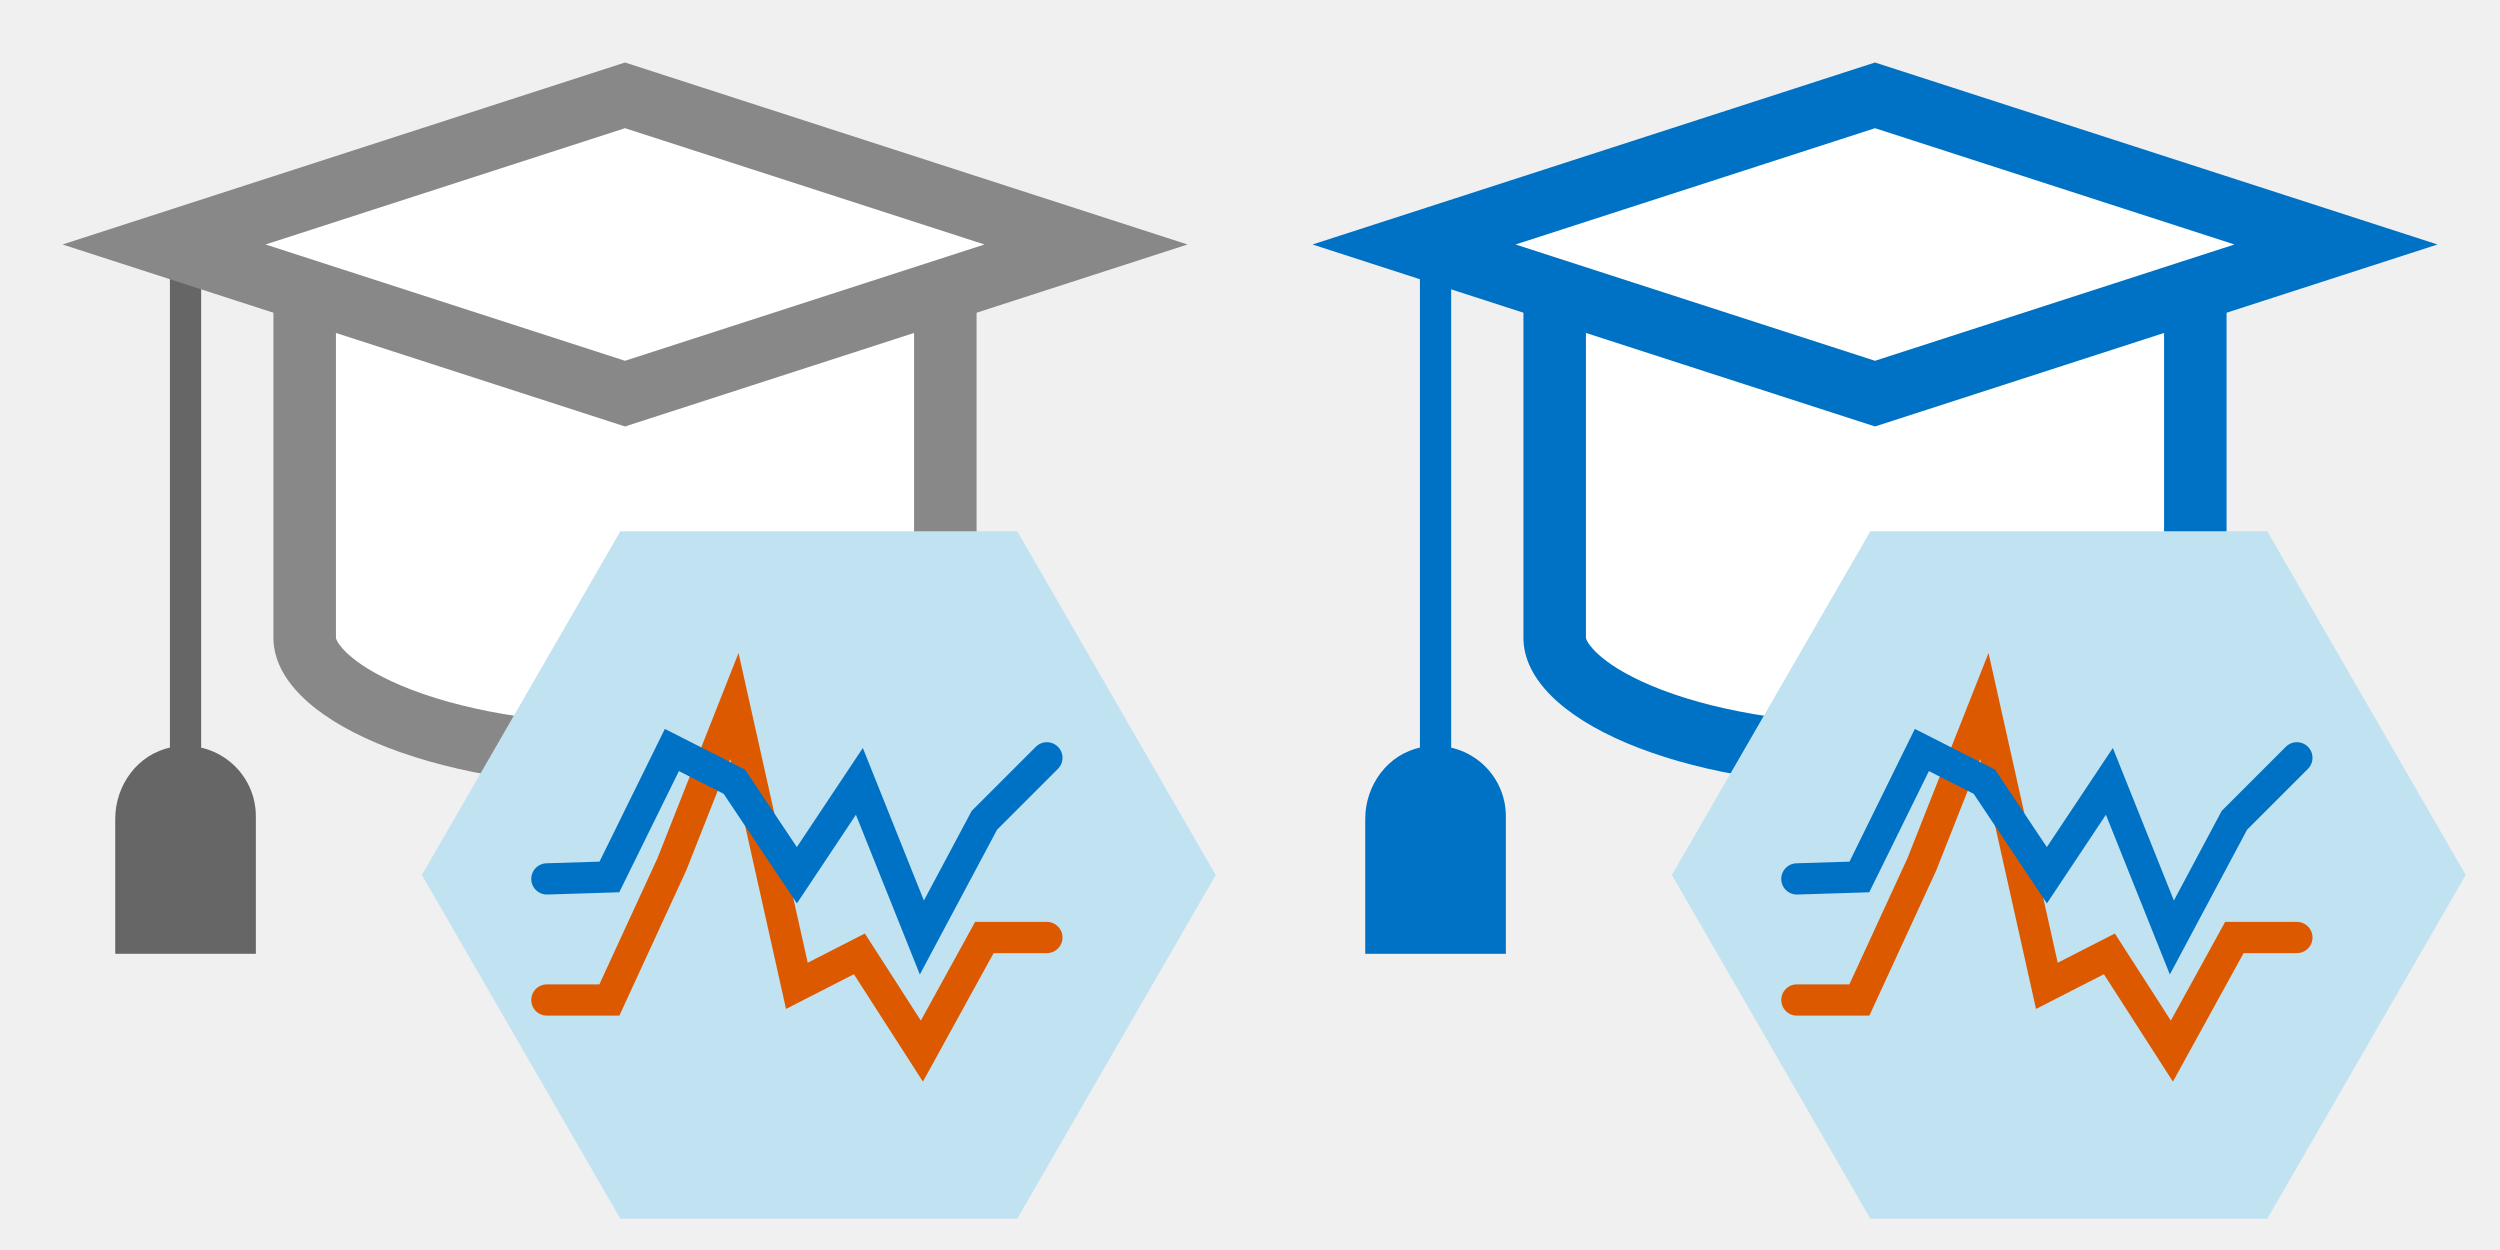
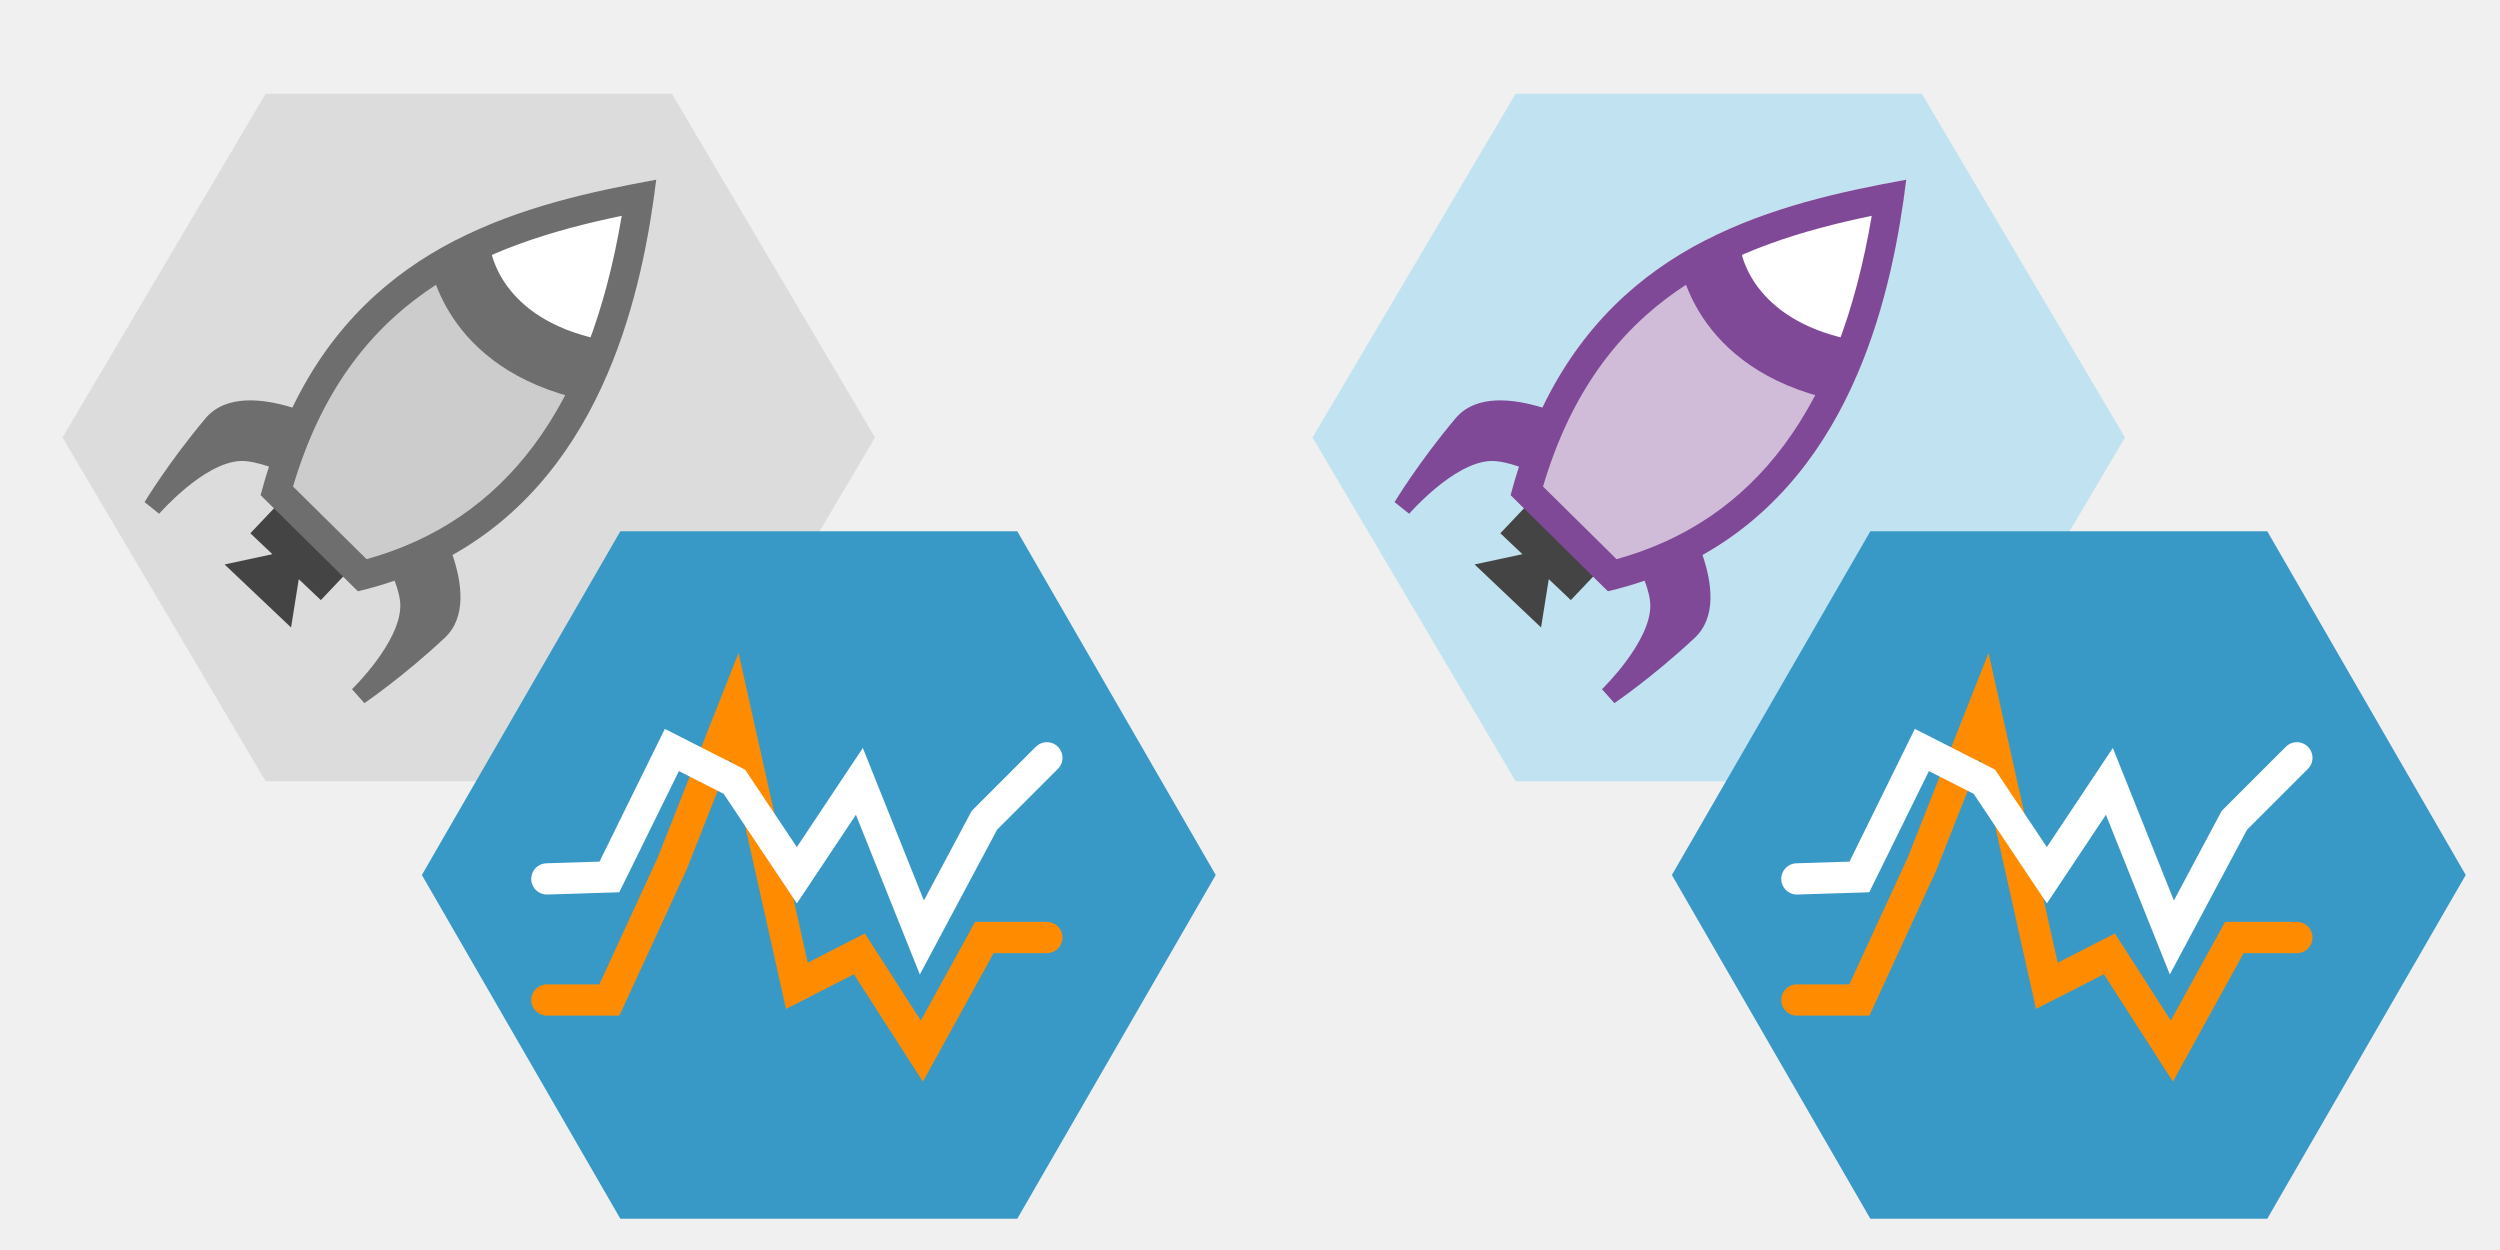
- <svg xmlns="http://www.w3.org/2000/svg" version="1.1" id="Layer_1" x="0px" y="0px" viewBox="0 0 160 80" style="enable-background:new 0 0 160 80;" xml:space="preserve">
+ <svg xmlns="http://www.w3.org/2000/svg" version="1.1" x="0px" y="0px" viewBox="0 0 160 80" style="enable-background:new 0 0 160 80;" xml:space="preserve">
  <style type="text/css">
- 	.st0{fill:#3999C6;}
- 	.st1{fill:#FFFFFF;}
- 	.st2{fill:#C1E3F1;}
+ 	.st0{fill:#DCDCDC;}
+ 	.st1{fill:#CCCCCC;}
+ 	.st2{fill:#FFFFFF;}
	.st3{fill:#444444;}
- 	.st4{fill:#0072C6;}
- 	.st5{fill:#3E3E3E;}
- 	.st6{fill:#888888;}
- 	.st7{fill:#804998;}
- 	.st8{fill:#8B6AB1;}
- 	.st9{fill:#5C2D91;}
- 	.st10{fill:#A0A1A2;enable-background:new    ;}
- 	.st11{fill:#888888;enable-background:new    ;}
- 	.st12{fill:#666666;}
- 	.st13{fill:#73AA24;}
- 	.st14{fill:#05930C;}
- 	.st15{fill:none;stroke:#DD5900;stroke-width:2;stroke-linecap:round;stroke-miterlimit:10;}
- 	.st16{fill:none;stroke:#0072C6;stroke-width:2;stroke-linecap:round;stroke-miterlimit:10;}
+ 	.st4{fill:#6E6E6E;}
+ 	.st5{fill:#D0BBD9;}
+ 	.st6{fill:#A388C1;}
+ 	.st7{fill:#5C2D91;}
+ 	.st8{fill:#C1E3F1;}
+ 	.st9{fill:#D0BCD9;}
+ 	.st10{fill:#804998;}
+ 	.st11{fill:#3999C6;}
+ 	.st12{fill:#0072C6;}
+ 	.st13{fill:#3E3E3E;}
+ 	.st14{fill:#888888;}
+ 	.st15{fill:#8B6AB1;}
+ 	.st16{fill:#A0A1A2;enable-background:new    ;}
+ 	.st17{fill:#888888;enable-background:new    ;}
+ 	.st18{fill:#73AA24;}
+ 	.st19{fill:#05930C;}
+ 	.st20{fill:none;stroke:#FF8C00;stroke-width:2;stroke-linecap:round;stroke-miterlimit:10;}
+ 	.st21{fill:none;stroke:#FFFFFF;stroke-width:2;stroke-linecap:round;stroke-miterlimit:10;}
+ 	.st22{fill:#A0A1A2;}
+ 	.st23{fill:none;stroke:#888888;stroke-width:6;stroke-miterlimit:10;stroke-dasharray:1,8;}
+ 	.st24{fill:#A3A3A3;}
+ 	.st25{fill:none;stroke:#3999C6;stroke-width:6;stroke-miterlimit:10;stroke-dasharray:1,8;}
+ 	.st26{fill:#FEE990;}
+ 	.st27{fill:none;stroke:#6E6E6E;stroke-width:4;stroke-miterlimit:10;}
</style>
-   <g>
+   <g id="Layer_1">
    <g>
-       <path class="st1" d="M40,48.341c-11.733,0-20.5-3.975-20.5-7.528V19.269h41v21.544C60.5,44.366,51.733,48.341,40,48.341z" />
      <g>
-         <path class="st6" d="M58.5,21.269v19.544c0,0.213-0.721,1.602-4.15,3.054C50.637,45.439,45.407,46.34,40,46.34     s-10.637-0.902-14.35-2.474c-3.428-1.452-4.15-2.841-4.15-3.054V21.269H58.5 M62.5,17.269h-45v23.544     c0,5.262,10.074,9.528,22.5,9.528s22.5-4.266,22.5-9.528V17.269L62.5,17.269z" />
+         <polygon class="st0" points="17,50 4,28 17,6 43,6 56,28 43,50    " />
+       </g>
+       <g>
+         <path class="st1" d="M16.679,31.69C20.717,16.272,32.275,13.268,42,11.499c-1.015,8.059-4.082,22.84-19.096,26.339L16.679,31.69z     " />
+         <path class="st2" d="M38.75,24.228c0,0,2.813-9.255,3.25-12.729c-4.166,0.758-8.669,1.742-12.773,3.832     C29.227,15.332,30.89,22.524,38.75,24.228z" />
+         <polygon class="st3" points="22.492,36.34 17.981,32.063 16.022,34.129 17.434,35.468 14.374,36.125 18.628,40.158      19.121,37.067 20.534,38.406    " />
+         <path class="st4" d="M42,11.499c-8.408,1.529-18.18,3.989-23.284,14.587c-1.872-0.575-4.253-0.869-5.563,0.688     c-2.372,2.821-3.901,5.361-3.901,5.361l0.933,0.747c0,0,2.828-3.258,5.184-3.377c0.525-0.027,1.203,0.139,1.849,0.358     c-0.19,0.591-0.373,1.195-0.538,1.827l6.224,6.149c0.821-0.191,1.601-0.422,2.352-0.678c0,0,0,0,0,0     c0.208,0.56,0.363,1.13,0.365,1.591c0.007,2.36-3.095,5.357-3.095,5.357L23.321,45c0,0,2.454-1.662,5.145-4.182     c1.408-1.318,1.103-3.51,0.494-5.301c-0.001,0.001-0.003,0.001-0.004,0.002C38.799,29.996,41.139,18.333,42,11.499z      M23.46,35.787l-4.706-4.649c3.558-12.034,12.107-15.463,21.037-17.326C37.716,26.103,32.354,33.313,23.46,35.787z" />
+         <path class="st4" d="M37.44,25.613c-9.172-1.988-9.987-8.943-10.017-9.239l3.979-0.406l-1.99,0.203l1.987-0.23     c0.023,0.18,0.647,4.411,6.888,5.765L37.44,25.613z" />
      </g>
    </g>
    <g>
-       <rect x="10.875" y="15.351" class="st12" width="2" height="32.815" />
-     </g>
-     <g>
-       <path class="st12" d="M16.375,52.239c0-2.789-2.538-4.986-5.43-4.407c-2.121,0.425-3.57,2.413-3.57,4.576l0,8.636h9V52.239z" />
-     </g>
-     <g>
-       <polygon class="st1" points="10.498,15.647 40,6.103 69.502,15.647 40,25.191   " />
      <g>
-         <path class="st6" d="M40,8.204l23.005,7.443L40,23.09l-23.005-7.443L40,8.204 M40,4L4,15.647l36,11.647l36-11.647L40,4L40,4z" />
+         <polygon class="st8" points="97,50 84,28 97,6 123,6 136,28 123,50    " />
      </g>
-     </g>
-   </g>
-   <g>
-     <g>
-       <path class="st1" d="M120,48.341c-11.733,0-20.5-3.975-20.5-7.528V19.269h41v21.544C140.5,44.366,131.733,48.341,120,48.341z" />
      <g>
-         <path class="st4" d="M138.5,21.269v19.544c0,0.213-0.721,1.602-4.15,3.054c-3.713,1.572-8.943,2.474-14.35,2.474     s-10.637-0.902-14.35-2.474c-3.428-1.452-4.15-2.841-4.15-3.054V21.269H138.5 M142.5,17.269h-45v23.544     c0,5.262,10.074,9.528,22.5,9.528s22.5-4.266,22.5-9.528V17.269L142.5,17.269z" />
+         <path class="st9" d="M96.679,31.69c4.038-15.418,15.595-18.422,25.321-20.191c-1.015,8.059-4.082,22.84-19.096,26.339     L96.679,31.69z" />
+         <path class="st2" d="M118.75,24.228c0,0,2.813-9.255,3.25-12.729c-4.166,0.758-8.669,1.742-12.773,3.832     C109.227,15.332,110.89,22.524,118.75,24.228z" />
+         <polygon class="st3" points="102.492,36.34 97.981,32.063 96.022,34.129 97.434,35.468 94.374,36.125 98.628,40.158      99.121,37.067 100.534,38.406    " />
+         <path class="st10" d="M122,11.499c-8.408,1.529-18.18,3.989-23.284,14.587c-1.872-0.575-4.253-0.869-5.563,0.688     c-2.372,2.821-3.901,5.361-3.901,5.361l0.933,0.747c0,0,2.828-3.258,5.184-3.377c0.525-0.027,1.203,0.139,1.849,0.358     c-0.19,0.591-0.373,1.195-0.538,1.827l6.224,6.149c0.821-0.191,1.601-0.422,2.352-0.678c0,0,0,0,0,0     c0.208,0.56,0.363,1.13,0.365,1.591c0.007,2.36-3.095,5.357-3.095,5.357L103.321,45c0,0,2.454-1.662,5.145-4.182     c1.408-1.318,1.103-3.51,0.494-5.301c-0.001,0.001-0.003,0.001-0.004,0.002C118.799,29.996,121.139,18.333,122,11.499z      M103.46,35.787l-4.706-4.649c3.558-12.034,12.107-15.463,21.037-17.326C117.716,26.103,112.354,33.313,103.46,35.787z" />
+         <path class="st10" d="M117.44,25.613c-9.172-1.988-9.987-8.943-10.017-9.239l3.979-0.406l-1.99,0.203l1.987-0.23     c0.023,0.18,0.647,4.411,6.888,5.765L117.44,25.613z" />
      </g>
    </g>
    <g>
-       <rect x="90.875" y="15.351" class="st4" width="2" height="32.815" />
+       <g>
+         <g>
+           <polygon class="st11" points="39.702,78 27,56 39.702,34 65.105,34 77.807,56 65.105,78     " />
+         </g>
+       </g>
+       <polyline class="st20" points="35,64 39,64 43,55.313 47,45.188 51,63.094 55,61.047 59,67.27 63,60 67,60   " />
+       <polyline class="st21" points="35,56.25 39,56.125 43,48 47,50.031 51,56.016 55,50.008 59,60 63,52.5 67,48.5   " />
    </g>
    <g>
-       <path class="st4" d="M96.375,52.239c0-2.789-2.538-4.986-5.43-4.407c-2.121,0.425-3.57,2.413-3.57,4.576l0,8.636h9V52.239z" />
-     </g>
-     <g>
-       <polygon class="st1" points="90.497,15.647 120,6.103 149.503,15.647 120,25.191   " />
      <g>
-         <path class="st4" d="M120,8.204l23.005,7.443L120,23.09l-23.005-7.443L120,8.204 M120,4L84,15.647l36,11.647l36-11.647L120,4     L120,4z" />
+         <g>
+           <polygon class="st11" points="119.702,78 107,56 119.702,34 145.105,34 157.807,56 145.105,78     " />
+         </g>
      </g>
+       <polyline class="st20" points="115,64 119,64 123,55.313 127,45.188 131,63.094 135,61.047 139,67.27 143,60 147,60   " />
+       <polyline class="st21" points="115,56.25 119,56.125 123,48 127,50.031 131,56.016 135,50.008 139,60 143,52.5 147,48.5   " />
    </g>
  </g>
-   <g>
-     <g>
-       <g>
-         <polygon class="st2" points="39.702,78 27,56 39.702,34 65.105,34 77.807,56 65.105,78    " />
-       </g>
-     </g>
-     <polyline class="st15" points="35,64 39,64 43,55.313 47,45.188 51,63.094 55,61.047 59,67.27 63,60 67,60  " />
-     <polyline class="st16" points="35,56.25 39,56.125 43,48 47,50.031 51,56.016 55,50.008 59,60 63,52.5 67,48.5  " />
-   </g>
-   <g>
-     <g>
-       <g>
-         <polygon class="st2" points="119.702,78 107,56 119.702,34 145.105,34 157.807,56 145.105,78    " />
-       </g>
-     </g>
-     <polyline class="st15" points="115,64 119,64 123,55.313 127,45.188 131,63.094 135,61.047 139,67.27 143,60 147,60  " />
-     <polyline class="st16" points="115,56.25 119,56.125 123,48 127,50.031 131,56.016 135,50.008 139,60 143,52.5 147,48.5  " />
-   </g>
+   <g id="Layer_2">
+ </g>
</svg>
